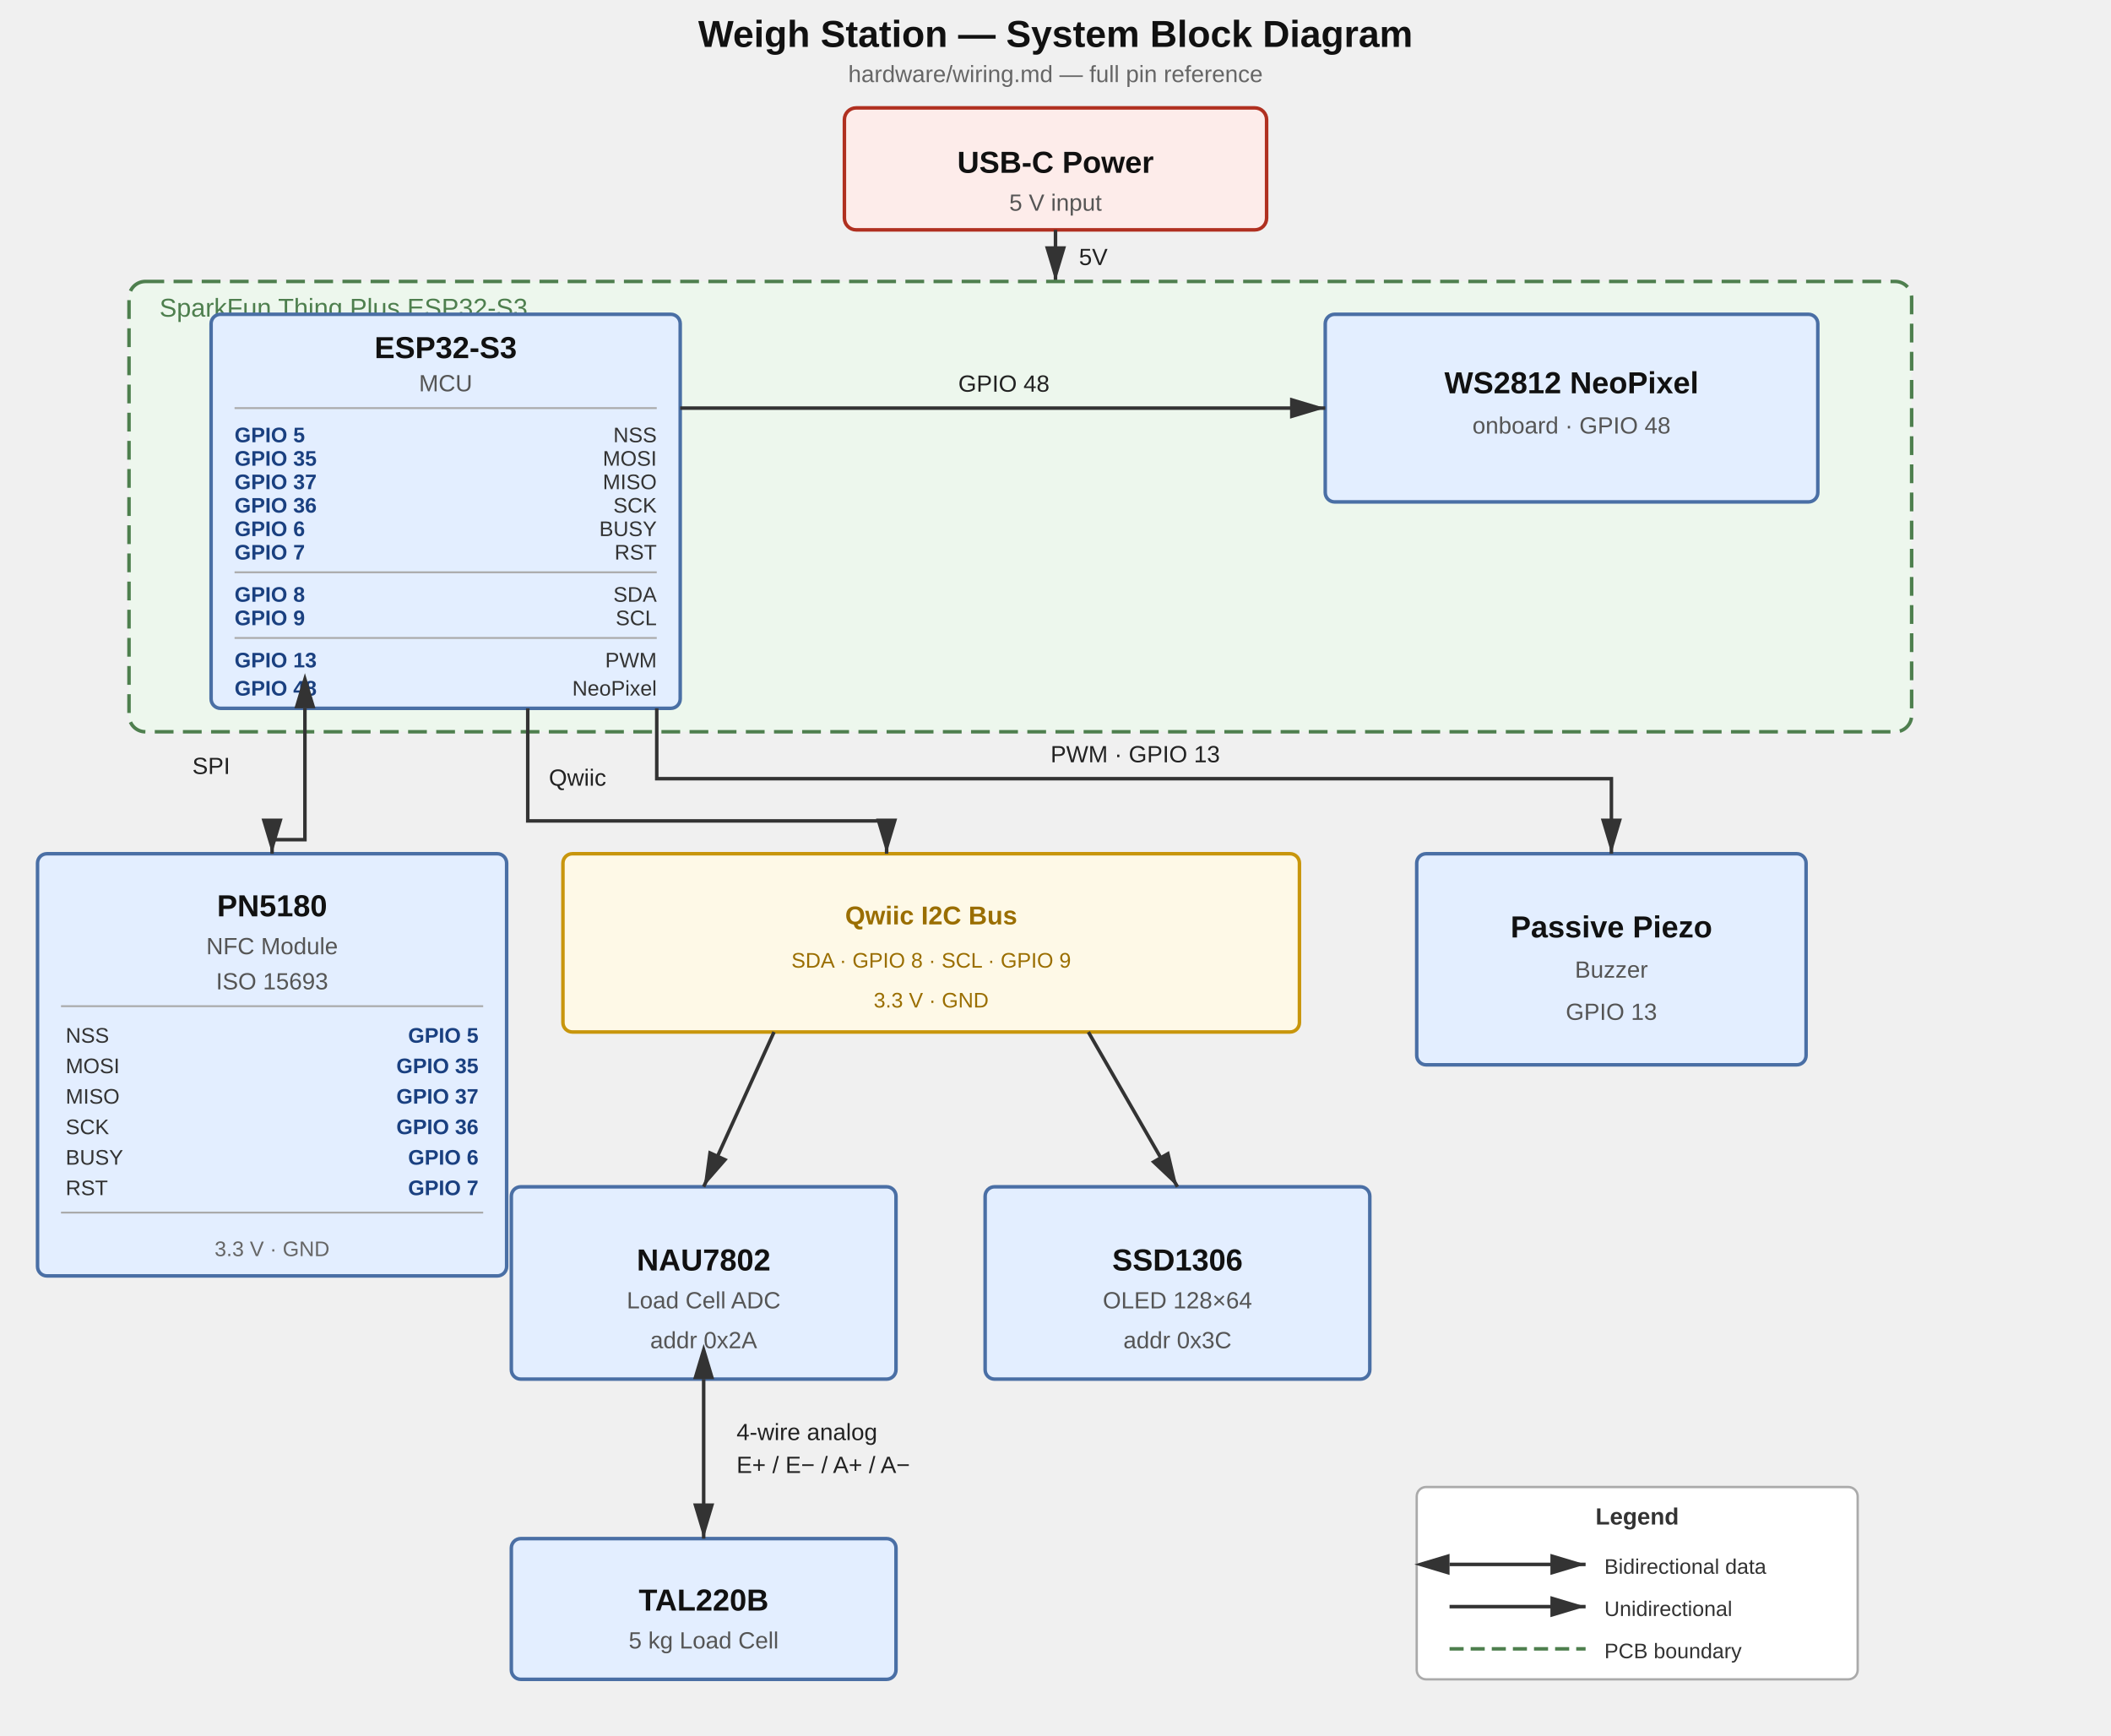
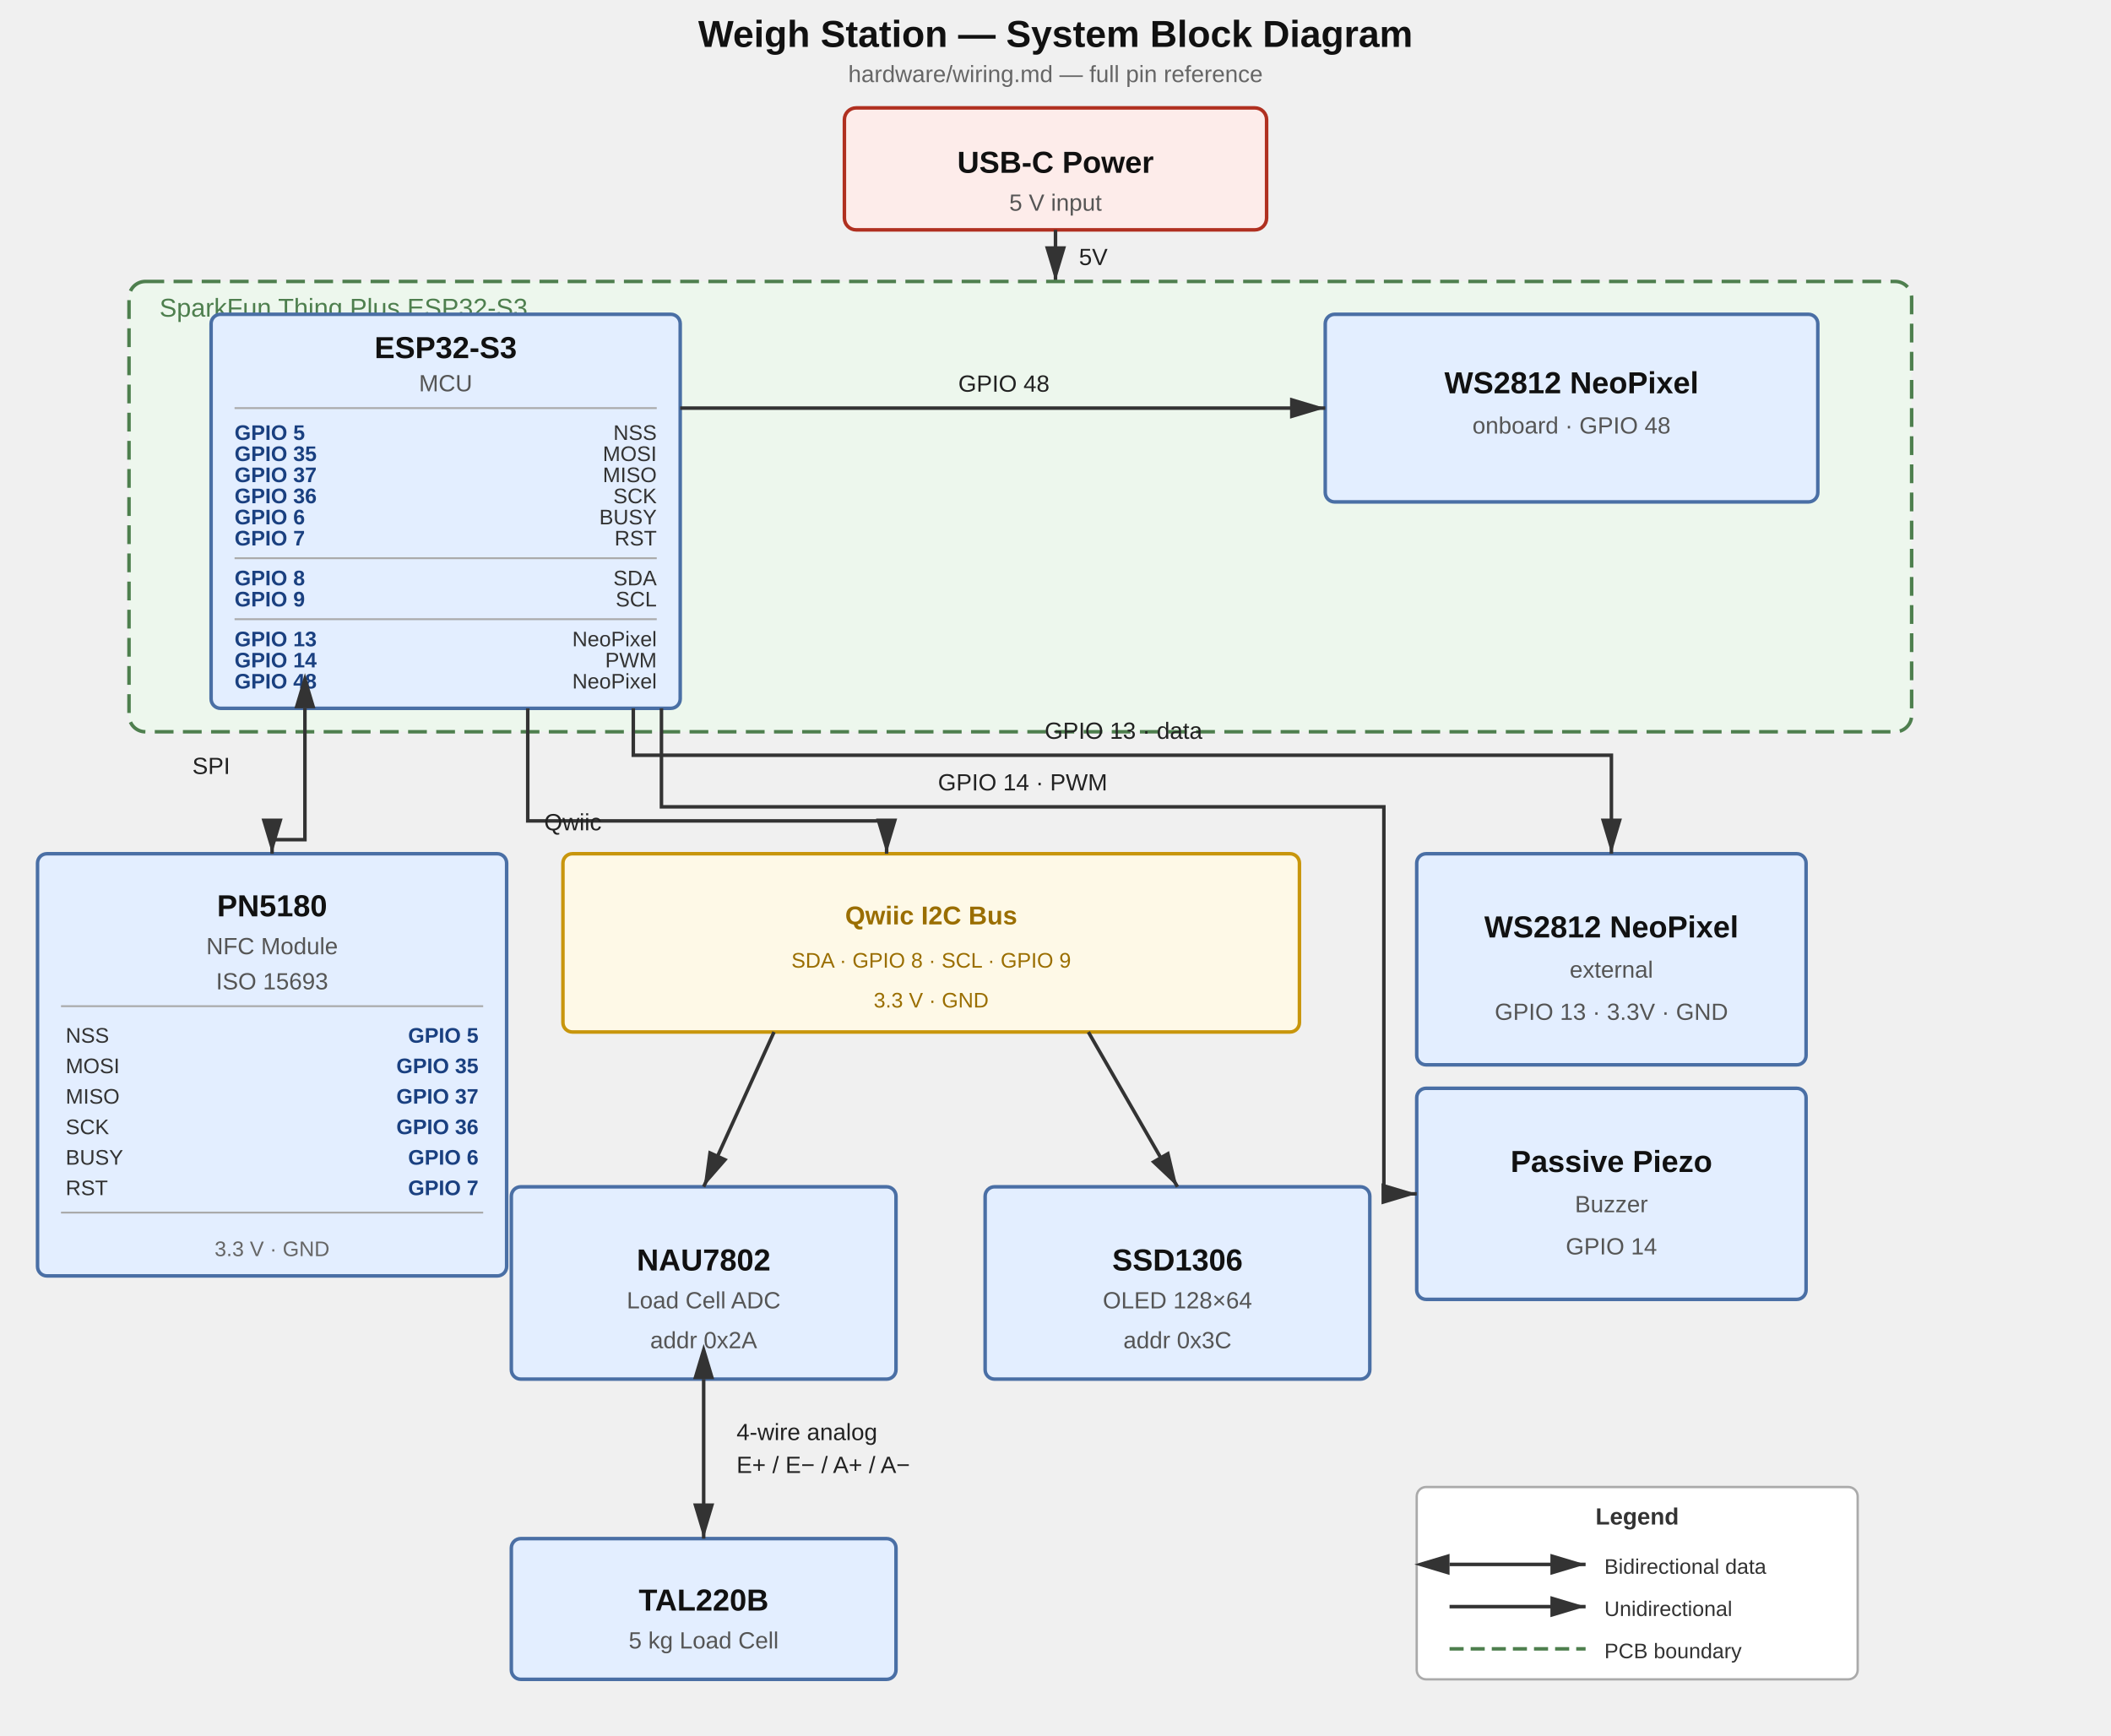
<svg xmlns="http://www.w3.org/2000/svg" viewBox="0 0 900 740">
  <defs>
    <marker id="ah" viewBox="0 0 10 6" markerWidth="10" markerHeight="6" refX="10" refY="3" orient="auto">
      <path d="M0,0 L10,3 L0,6 Z" fill="#333" />
    </marker>
    <marker id="ah0" viewBox="0 0 10 6" markerWidth="10" markerHeight="6" refX="0" refY="3" orient="auto-start-reverse">
      <path d="M0,0 L10,3 L0,6 Z" fill="#333" />
    </marker>
  </defs>
  <style>
  text { font-family: Arial, Helvetica, sans-serif; }
  .block  { fill: #e3eeff; stroke: #4a6fa5; stroke-width: 1.5; }
  .pwr    { fill: #fdecea; stroke: #b03020; stroke-width: 1.5; }
  .board  { fill: #edf7ed; stroke: #4e7f4e; stroke-width: 1.5; stroke-dasharray: 8,4; }
  .bus    { fill: #fef9e7; stroke: #c8960c; stroke-width: 1.5; }
  .legend { fill: white;   stroke: #aaa;    stroke-width: 1; }
  .sep    { stroke: #aaa; stroke-width: 0.8; fill: none; }

  .w1  { stroke: #333; stroke-width: 1.5; fill: none; marker-end: url(#ah); }
  .w2  { stroke: #333; stroke-width: 1.5; fill: none;
          marker-end: url(#ah); marker-start: url(#ah0); }

  .t-page  { font-size: 16px; font-weight: bold; fill: #111; text-anchor: middle; }
  .t-sub   { font-size: 10px; fill: #666; text-anchor: middle; }
  .t-main  { font-size: 13px; font-weight: bold; fill: #111;
              text-anchor: middle; dominant-baseline: middle; }
  .t-sm    { font-size: 10px; fill: #555;
              text-anchor: middle; dominant-baseline: middle; }
  .t-board { font-size: 11px; fill: #4e7f4e; }
  .t-bus   { font-size: 11px; font-weight: bold; fill: #9a6e00;
              text-anchor: middle; dominant-baseline: middle; }
  .t-bus2  { font-size:  9px; fill: #9a6e00;
              text-anchor: middle; dominant-baseline: middle; }
  .t-wire  { font-size: 10px; fill: #222; }
  .t-wirec { font-size: 10px; fill: #222; text-anchor: middle; }
  .t-lgnd  { font-size:  9px; fill: #333; }
  .t-lgnd-h { font-size: 10px; font-weight: bold; fill: #333; text-anchor: middle; }
  .t-pin-l { font-size: 9px; fill: #333; text-anchor: start; dominant-baseline: middle; }
  .t-pin-r { font-size: 9px; fill: #1a4080; font-weight: bold;
              text-anchor: end; dominant-baseline: middle; }
  .t-pin-c { font-size: 9px; fill: #666; text-anchor: middle; dominant-baseline: middle; }
  .t-gpio  { font-size: 9px; fill: #1a4080; font-weight: bold;
              text-anchor: start; dominant-baseline: middle; }
  .t-sig   { font-size: 9px; fill: #333;
              text-anchor: end; dominant-baseline: middle; }
</style>
  <text x="450" y="20" class="t-page">Weigh Station — System Block Diagram</text>
  <text x="450" y="35" class="t-sub">hardware/wiring.md — full pin reference</text>
  <rect x="360" y="46" width="180" height="52" rx="5" class="pwr" />
  <text x="450" y="70" class="t-main">USB-C Power</text>
  <text x="450" y="87" class="t-sm">5 V input</text>
  <line x1="450" y1="98" x2="450" y2="120" class="w1" />
  <text x="460" y="113" class="t-wire">5V</text>
  <rect x="55" y="120" width="760" height="192" rx="7" class="board" />
  <text x="68" y="135" class="t-board">SparkFun Thing Plus ESP32-S3</text>
  <rect x="90" y="134" width="200" height="168" rx="4" class="block" />
  <text x="190" y="149" class="t-main">ESP32-S3</text>
  <text x="190" y="164" class="t-sm">MCU</text>
  <line x1="100" y1="174" x2="280" y2="174" class="sep" />
-   <text x="100" y="186" class="t-gpio">GPIO 5</text>
-   <text x="280" y="186" class="t-sig">NSS</text>
-   <text x="100" y="196" class="t-gpio">GPIO 35</text>
-   <text x="280" y="196" class="t-sig">MOSI</text>
-   <text x="100" y="206" class="t-gpio">GPIO 37</text>
-   <text x="280" y="206" class="t-sig">MISO</text>
-   <text x="100" y="216" class="t-gpio">GPIO 36</text>
-   <text x="280" y="216" class="t-sig">SCK</text>
-   <text x="100" y="226" class="t-gpio">GPIO 6</text>
-   <text x="280" y="226" class="t-sig">BUSY</text>
-   <text x="100" y="236" class="t-gpio">GPIO 7</text>
-   <text x="280" y="236" class="t-sig">RST</text>
-   <line x1="100" y1="244" x2="280" y2="244" class="sep" />
-   <text x="100" y="254" class="t-gpio">GPIO 8</text>
-   <text x="280" y="254" class="t-sig">SDA</text>
-   <text x="100" y="264" class="t-gpio">GPIO 9</text>
-   <text x="280" y="264" class="t-sig">SCL</text>
-   <line x1="100" y1="272" x2="280" y2="272" class="sep" />
-   <text x="100" y="282" class="t-gpio">GPIO 13</text>
+   <text x="100" y="185" class="t-gpio">GPIO 5</text>
+   <text x="280" y="185" class="t-sig">NSS</text>
+   <text x="100" y="194" class="t-gpio">GPIO 35</text>
+   <text x="280" y="194" class="t-sig">MOSI</text>
+   <text x="100" y="203" class="t-gpio">GPIO 37</text>
+   <text x="280" y="203" class="t-sig">MISO</text>
+   <text x="100" y="212" class="t-gpio">GPIO 36</text>
+   <text x="280" y="212" class="t-sig">SCK</text>
+   <text x="100" y="221" class="t-gpio">GPIO 6</text>
+   <text x="280" y="221" class="t-sig">BUSY</text>
+   <text x="100" y="230" class="t-gpio">GPIO 7</text>
+   <text x="280" y="230" class="t-sig">RST</text>
+   <line x1="100" y1="238" x2="280" y2="238" class="sep" />
+   <text x="100" y="247" class="t-gpio">GPIO 8</text>
+   <text x="280" y="247" class="t-sig">SDA</text>
+   <text x="100" y="256" class="t-gpio">GPIO 9</text>
+   <text x="280" y="256" class="t-sig">SCL</text>
+   <line x1="100" y1="264" x2="280" y2="264" class="sep" />
+   <text x="100" y="273" class="t-gpio">GPIO 13</text>
+   <text x="280" y="273" class="t-sig">NeoPixel</text>
+   <text x="100" y="282" class="t-gpio">GPIO 14</text>
  <text x="280" y="282" class="t-sig">PWM</text>
-   <text x="100" y="294" class="t-gpio">GPIO 48</text>
-   <text x="280" y="294" class="t-sig">NeoPixel</text>
+   <text x="100" y="291" class="t-gpio">GPIO 48</text>
+   <text x="280" y="291" class="t-sig">NeoPixel</text>
  <rect x="565" y="134" width="210" height="80" rx="4" class="block" />
  <text x="670" y="164" class="t-main">WS2812 NeoPixel</text>
  <text x="670" y="182" class="t-sm">onboard · GPIO 48</text>
  <line x1="290" y1="174" x2="565" y2="174" class="w1" />
  <text x="428" y="167" class="t-wirec">GPIO 48</text>
  <rect x="16" y="364" width="200" height="180" rx="4" class="block" />
  <text x="116" y="387" class="t-main">PN5180</text>
  <text x="116" y="404" class="t-sm">NFC Module</text>
  <text x="116" y="419" class="t-sm">ISO 15693</text>
  <line x1="26" y1="429" x2="206" y2="429" class="sep" />
  <text x="28" y="442" class="t-pin-l">NSS</text>
  <text x="204" y="442" class="t-pin-r">GPIO 5</text>
  <text x="28" y="455" class="t-pin-l">MOSI</text>
  <text x="204" y="455" class="t-pin-r">GPIO 35</text>
  <text x="28" y="468" class="t-pin-l">MISO</text>
  <text x="204" y="468" class="t-pin-r">GPIO 37</text>
  <text x="28" y="481" class="t-pin-l">SCK</text>
  <text x="204" y="481" class="t-pin-r">GPIO 36</text>
  <text x="28" y="494" class="t-pin-l">BUSY</text>
  <text x="204" y="494" class="t-pin-r">GPIO 6</text>
  <text x="28" y="507" class="t-pin-l">RST</text>
  <text x="204" y="507" class="t-pin-r">GPIO 7</text>
  <line x1="26" y1="517" x2="206" y2="517" class="sep" />
  <text x="116" y="533" class="t-pin-c">3.3 V · GND</text>
  <path d="M 130 302 L 130 358 L 116 358 L 116 364" class="w2" />
  <text x="82" y="330" class="t-wire">SPI</text>
  <rect x="240" y="364" width="314" height="76" rx="4" class="bus" />
  <text x="397" y="391" class="t-bus">Qwiic I2C Bus</text>
  <text x="397" y="410" class="t-bus2">SDA · GPIO 8  ·  SCL · GPIO 9</text>
  <text x="397" y="427" class="t-bus2">3.3 V · GND</text>
  <path d="M 225 302 L 225 350 L 378 350 L 378 364" class="w1" />
-   <text x="234" y="335" class="t-wire">Qwiic</text>
+   <text x="232" y="354" class="t-wire">Qwiic</text>
  <rect x="604" y="364" width="166" height="90" rx="4" class="block" />
-   <text x="687" y="396" class="t-main">Passive Piezo</text>
-   <text x="687" y="414" class="t-sm">Buzzer</text>
-   <text x="687" y="432" class="t-sm">GPIO 13</text>
-   <path d="M 280 302 L 280 332 L 687 332 L 687 364" class="w1" />
-   <text x="484" y="325" class="t-wirec">PWM · GPIO 13</text>
+   <text x="687" y="396" class="t-main">WS2812 NeoPixel</text>
+   <text x="687" y="414" class="t-sm">external</text>
+   <text x="687" y="432" class="t-sm">GPIO 13 · 3.3V · GND</text>
+   <path d="M 270 302 L 270 322 L 687 322 L 687 364" class="w1" />
+   <text x="479" y="315" class="t-wirec">GPIO 13 · data</text>
+   <rect x="604" y="464" width="166" height="90" rx="4" class="block" />
+   <text x="687" y="496" class="t-main">Passive Piezo</text>
+   <text x="687" y="514" class="t-sm">Buzzer</text>
+   <text x="687" y="532" class="t-sm">GPIO 14</text>
+   <path d="M 282 302 L 282 344 L 590 344 L 590 509 L 604 509" class="w1" />
+   <text x="436" y="337" class="t-wirec">GPIO 14 · PWM</text>
  <rect x="218" y="506" width="164" height="82" rx="4" class="block" />
  <text x="300" y="538" class="t-main">NAU7802</text>
  <text x="300" y="555" class="t-sm">Load Cell ADC</text>
  <text x="300" y="572" class="t-sm">addr 0x2A</text>
  <rect x="420" y="506" width="164" height="82" rx="4" class="block" />
  <text x="502" y="538" class="t-main">SSD1306</text>
  <text x="502" y="555" class="t-sm">OLED 128×64</text>
  <text x="502" y="572" class="t-sm">addr 0x3C</text>
  <line x1="330" y1="440" x2="300" y2="506" class="w1" />
  <line x1="464" y1="440" x2="502" y2="506" class="w1" />
  <rect x="218" y="656" width="164" height="60" rx="4" class="block" />
  <text x="300" y="683" class="t-main">TAL220B</text>
  <text x="300" y="700" class="t-sm">5 kg Load Cell</text>
  <line x1="300" y1="588" x2="300" y2="656" class="w2" />
  <text x="314" y="614" class="t-wire">4-wire analog</text>
  <text x="314" y="628" class="t-wire">E+ / E− / A+ / A−</text>
  <rect x="604" y="634" width="188" height="82" rx="4" class="legend" />
  <text x="698" y="650" class="t-lgnd-h">Legend</text>
  <line x1="618" y1="667" x2="676" y2="667" style="stroke:#333;stroke-width:1.5;fill:none;marker-end:url(#ah);marker-start:url(#ah0);" />
  <text x="684" y="671" class="t-lgnd">Bidirectional data</text>
  <line x1="618" y1="685" x2="676" y2="685" style="stroke:#333;stroke-width:1.5;fill:none;marker-end:url(#ah);" />
  <text x="684" y="689" class="t-lgnd">Unidirectional</text>
  <line x1="618" y1="703" x2="676" y2="703" style="stroke:#4e7f4e;stroke-width:1.5;stroke-dasharray:6,3;fill:none;" />
  <text x="684" y="707" class="t-lgnd">PCB boundary</text>
</svg>
